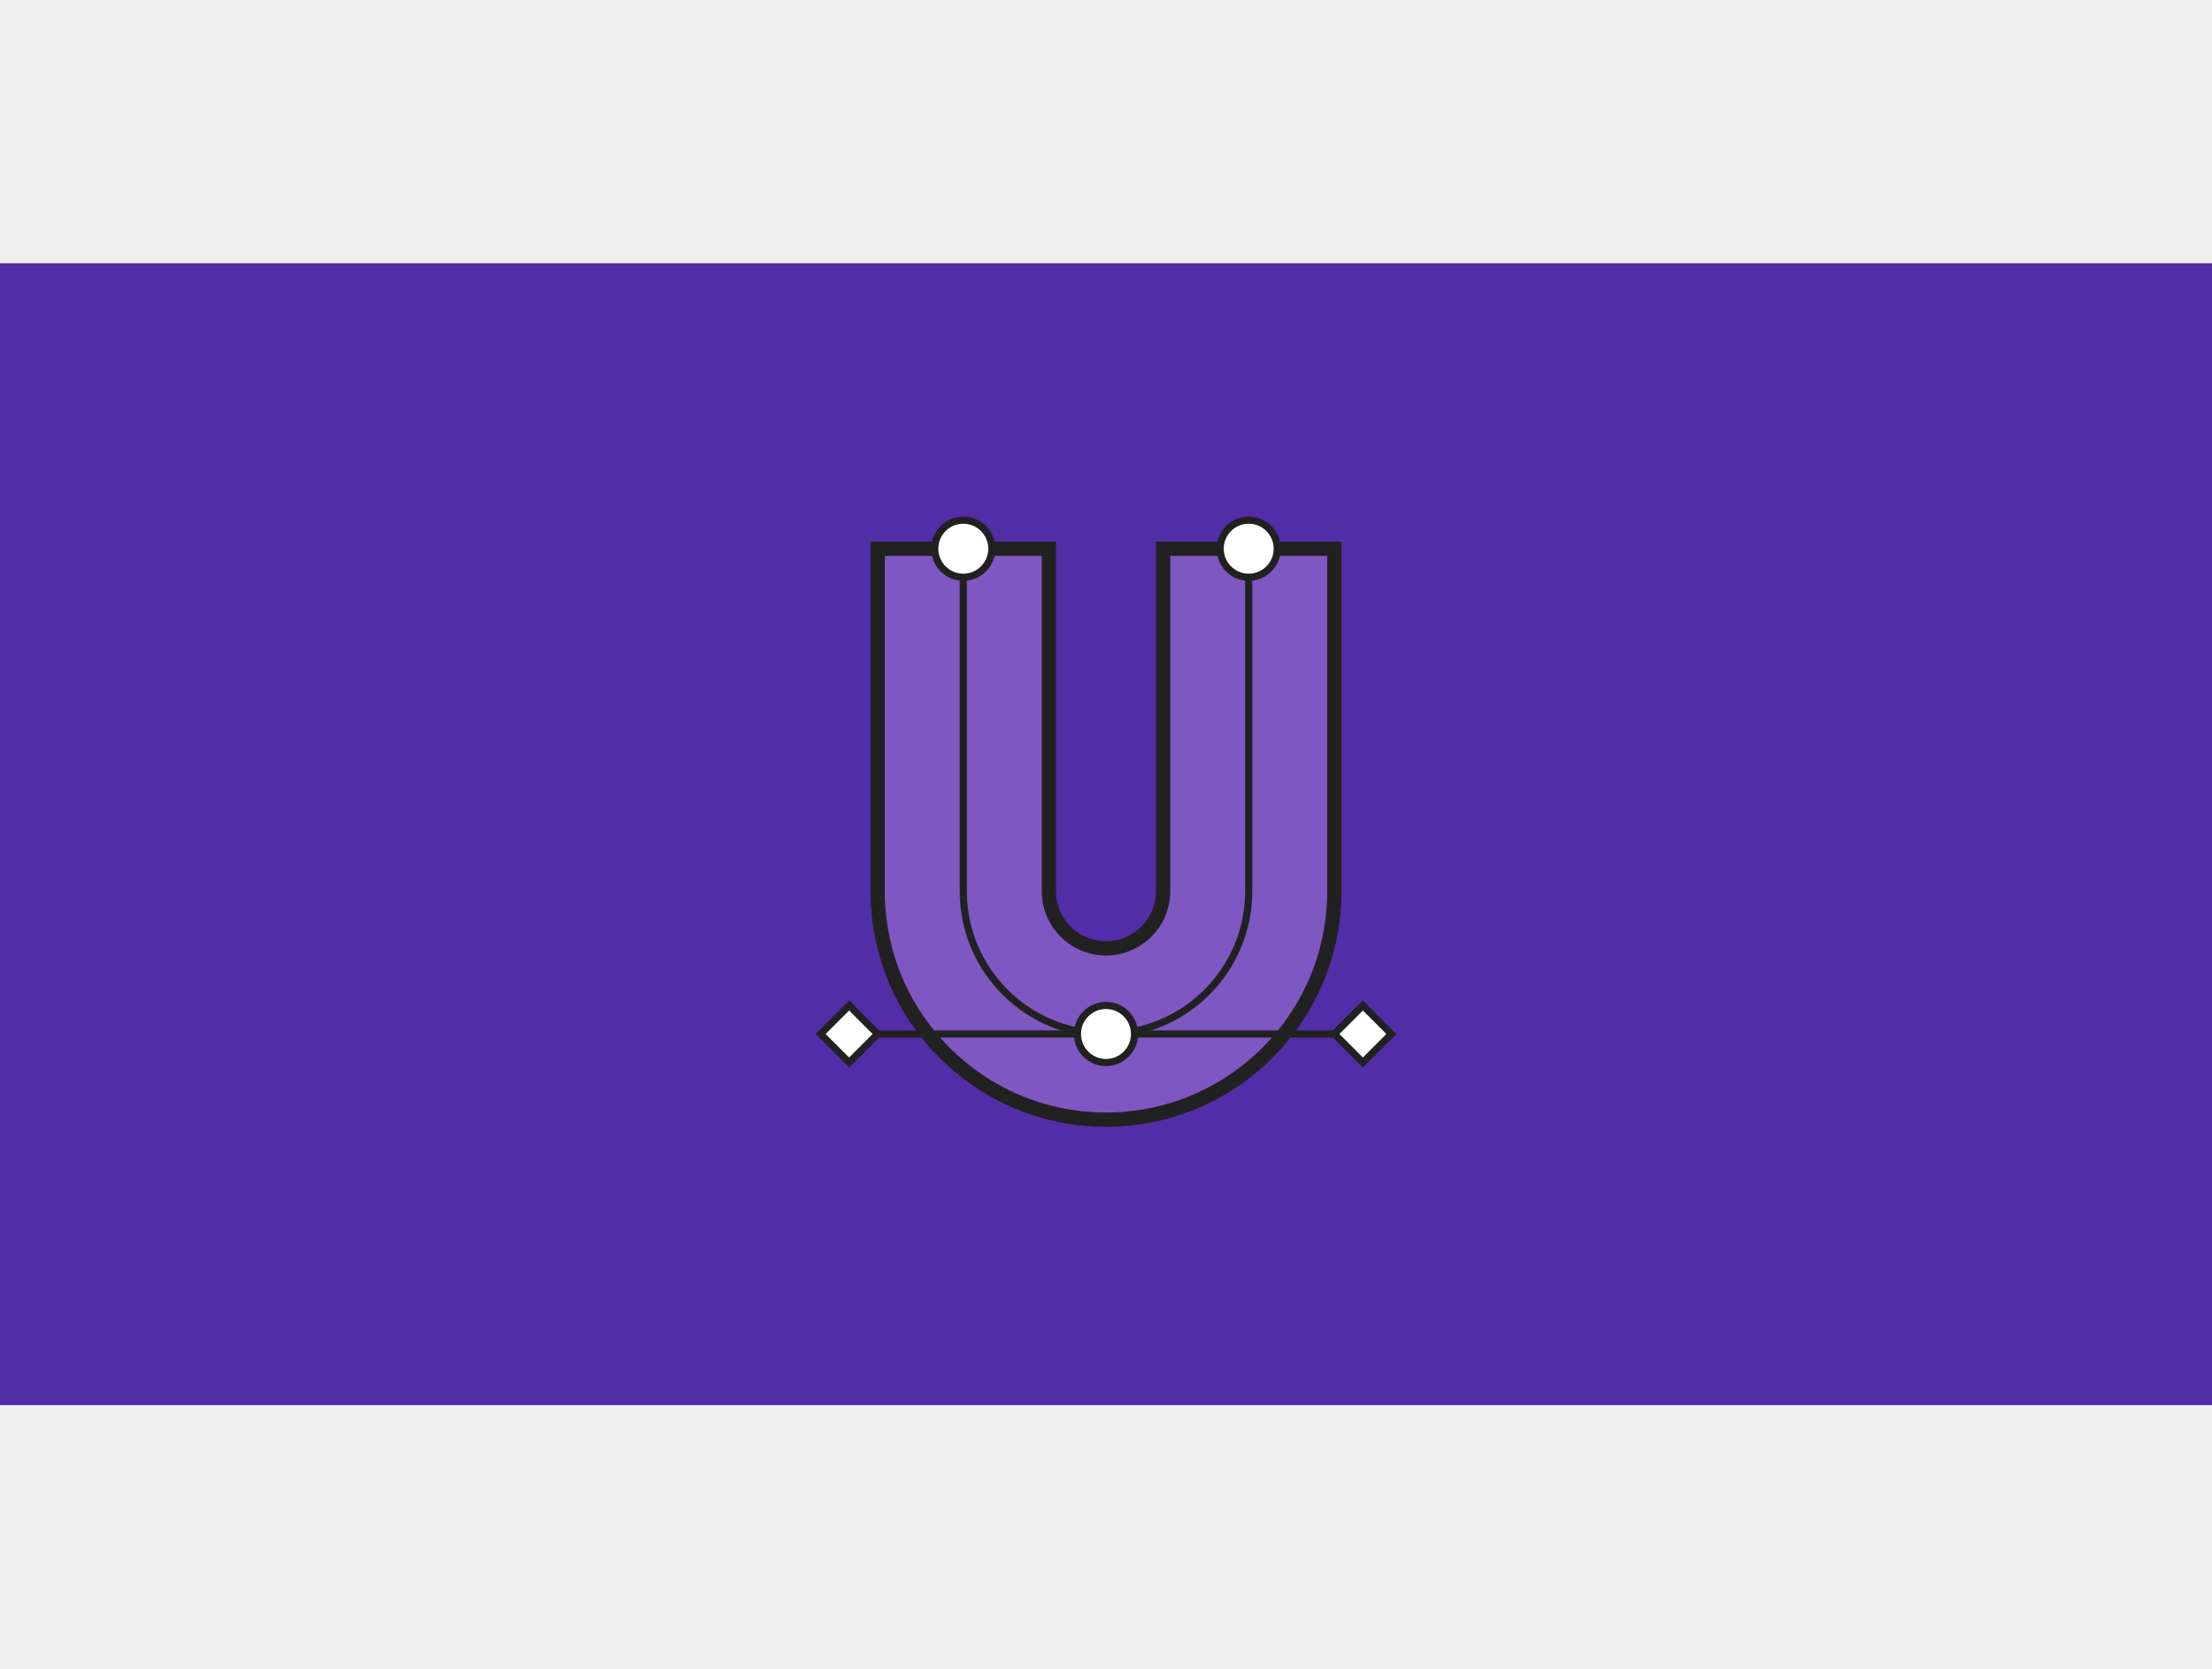
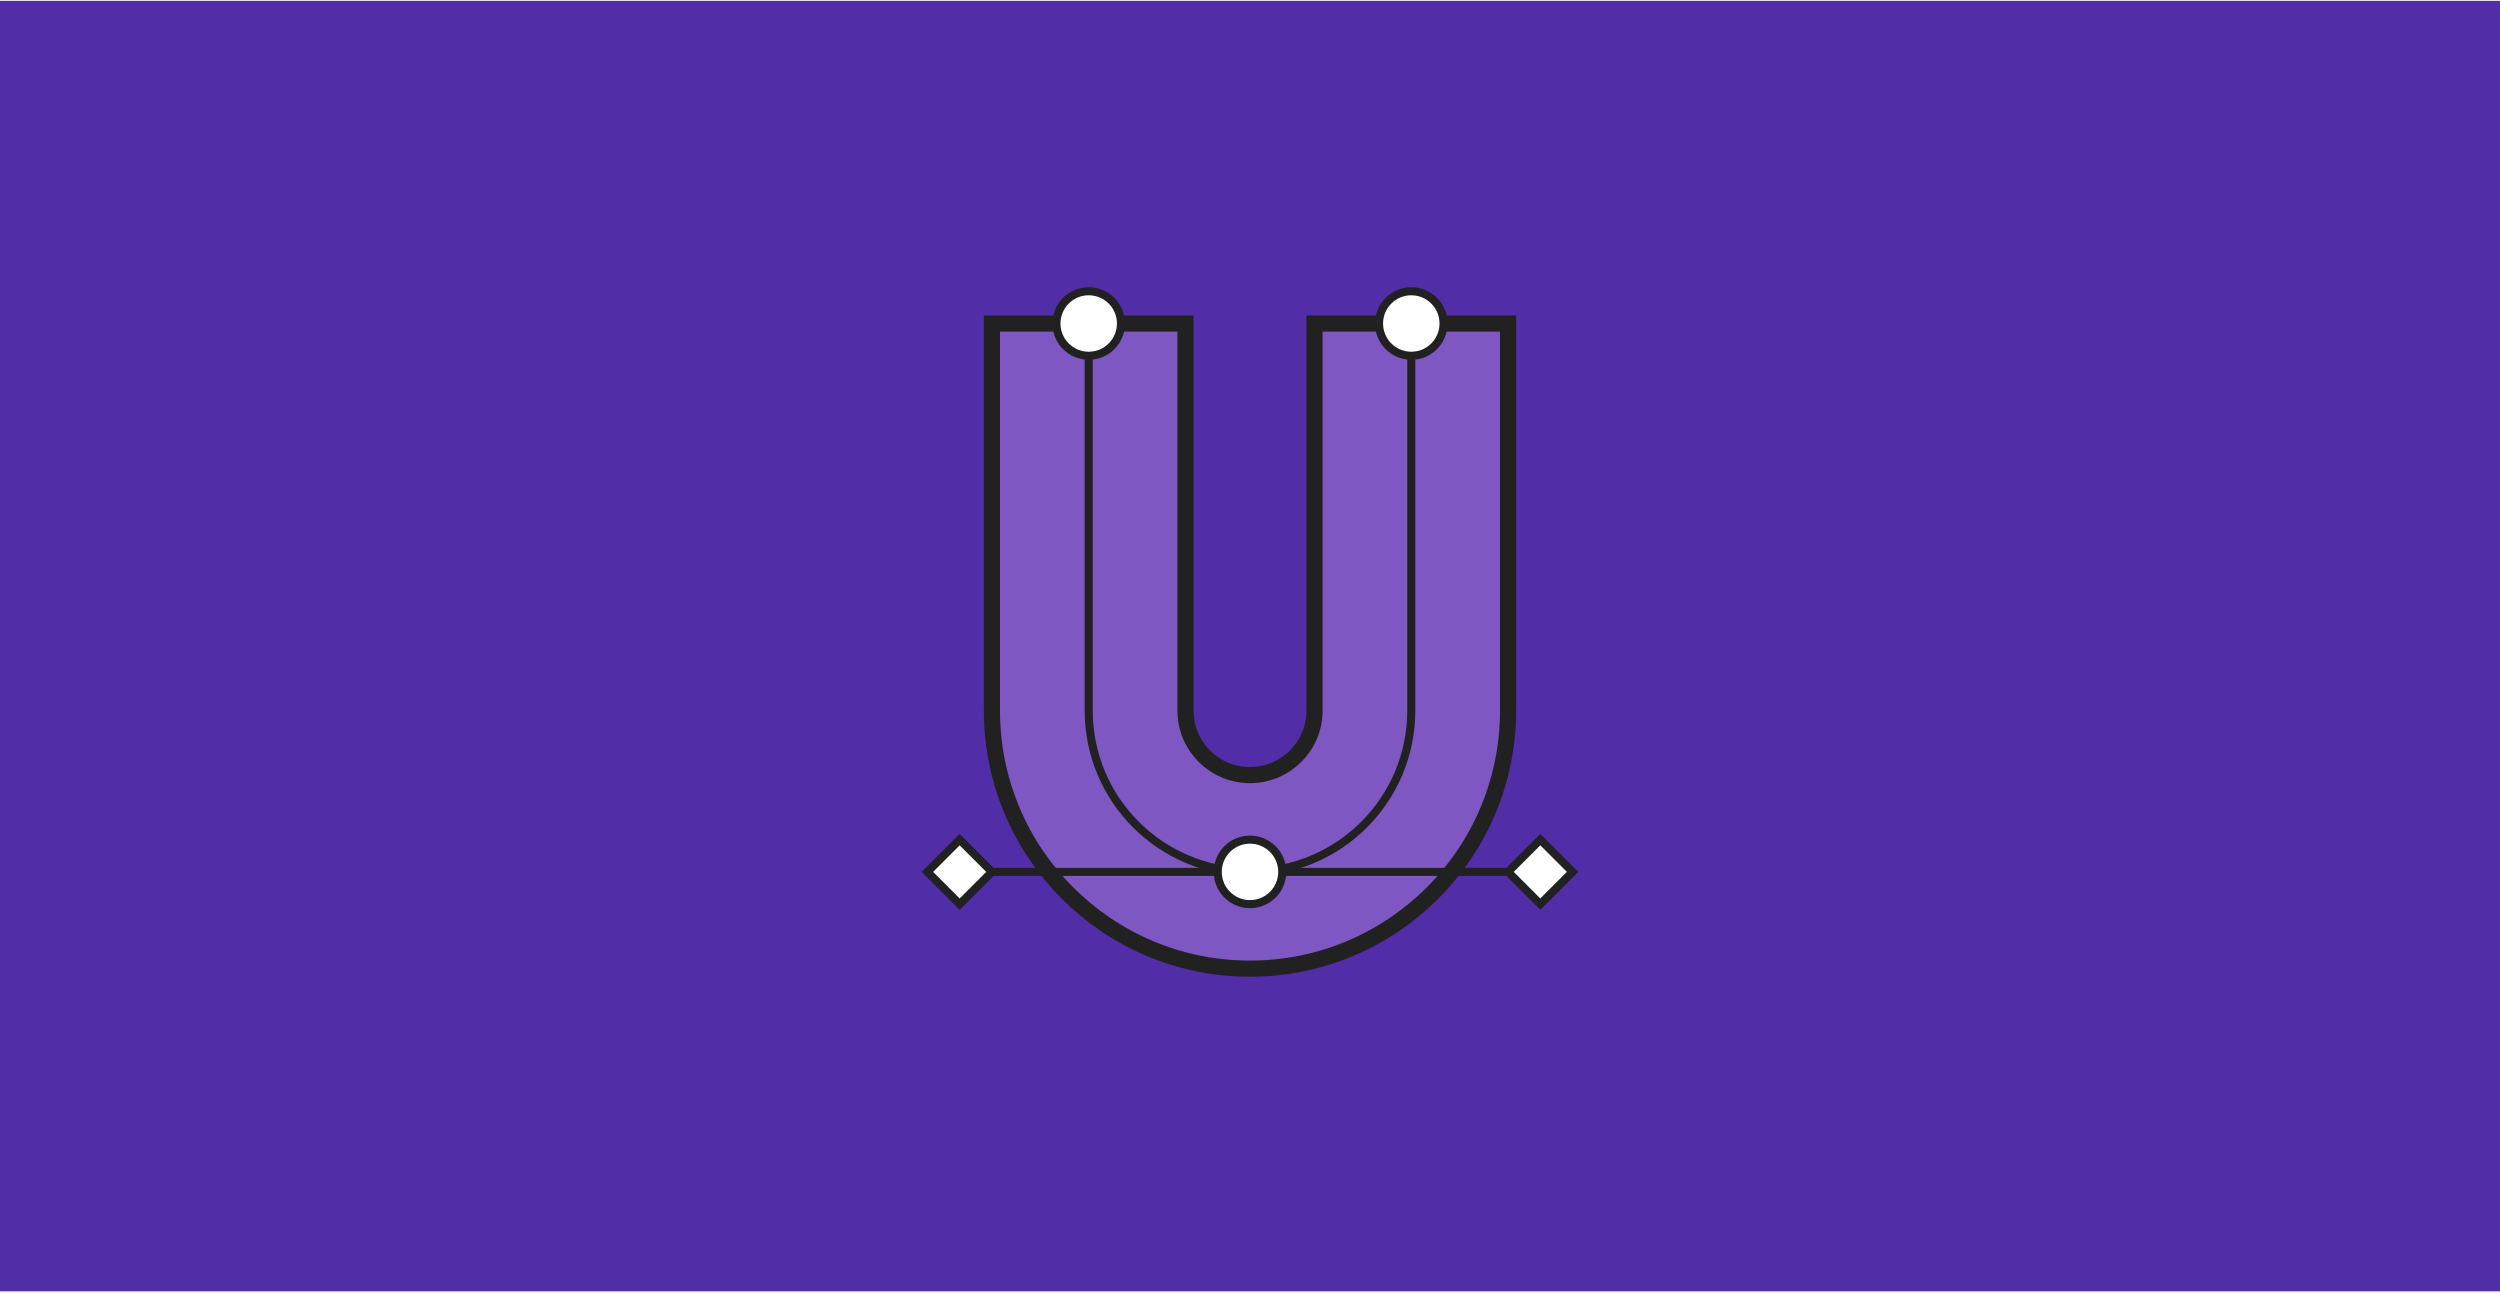
- <svg xmlns="http://www.w3.org/2000/svg" width="1220" height="920" viewBox="0 0 620 320" fill="none">
+ <svg xmlns="http://www.w3.org/2000/svg" width="830" height="429" viewBox="0 0 620 320" fill="none">
  <rect width="620" height="320" fill="#512DA8" />
  <path fill-rule="evenodd" clip-rule="evenodd" d="M294 80V176C294 184.837 301.163 192 310 192C318.837 192 326 184.837 326 176V80H374V176C374 211.346 345.346 240 310 240C274.654 240 246 211.346 246 176V80H294Z" fill="#7E57C2" />
  <path d="M374 80V176C374 211.346 345.346 240 310 240C274.654 240 246 211.346 246 176V80H294V176C294 184.837 301.163 192 310 192C318.837 192 326 184.837 326 176V80H374Z" stroke="#212121" stroke-width="4" />
  <path d="M358 80C358 84.418 354.418 88 350 88C345.582 88 342 84.418 342 80C342 75.582 345.582 72 350 72C354.418 72 358 75.582 358 80Z" fill="white" />
  <path d="M278 80C278 84.418 274.418 88 270 88C265.582 88 262 84.418 262 80C262 75.582 265.582 72 270 72C274.418 72 278 75.582 278 80Z" fill="white" />
  <path d="M350 88V176C350 198.091 332.091 216 310 216C287.909 216 270 198.091 270 176V88M350 88C354.418 88 358 84.418 358 80C358 75.582 354.418 72 350 72C345.582 72 342 75.582 342 80C342 84.418 345.582 88 350 88ZM270 88C274.418 88 278 84.418 278 80C278 75.582 274.418 72 270 72C265.582 72 262 75.582 262 80C262 84.418 265.582 88 270 88Z" stroke="#212121" stroke-width="2" />
  <path d="M318 216C318 220.418 314.418 224 310 224C305.582 224 302 220.418 302 216C302 211.582 305.582 208 310 208C314.418 208 318 211.582 318 216Z" fill="white" />
  <path d="M382 208L374 216L382 224L390 216L382 208Z" fill="white" />
  <path d="M238 208L246 216L238 224L230 216L238 208Z" fill="white" />
  <path d="M318 216C318 220.418 314.418 224 310 224C305.582 224 302 220.418 302 216M318 216C318 211.582 314.418 208 310 208C305.582 208 302 211.582 302 216M318 216H374M302 216H246M374 216L382 208L390 216L382 224L374 216ZM246 216L238 208L230 216L238 224L246 216Z" stroke="#212121" stroke-width="2" />
</svg>
